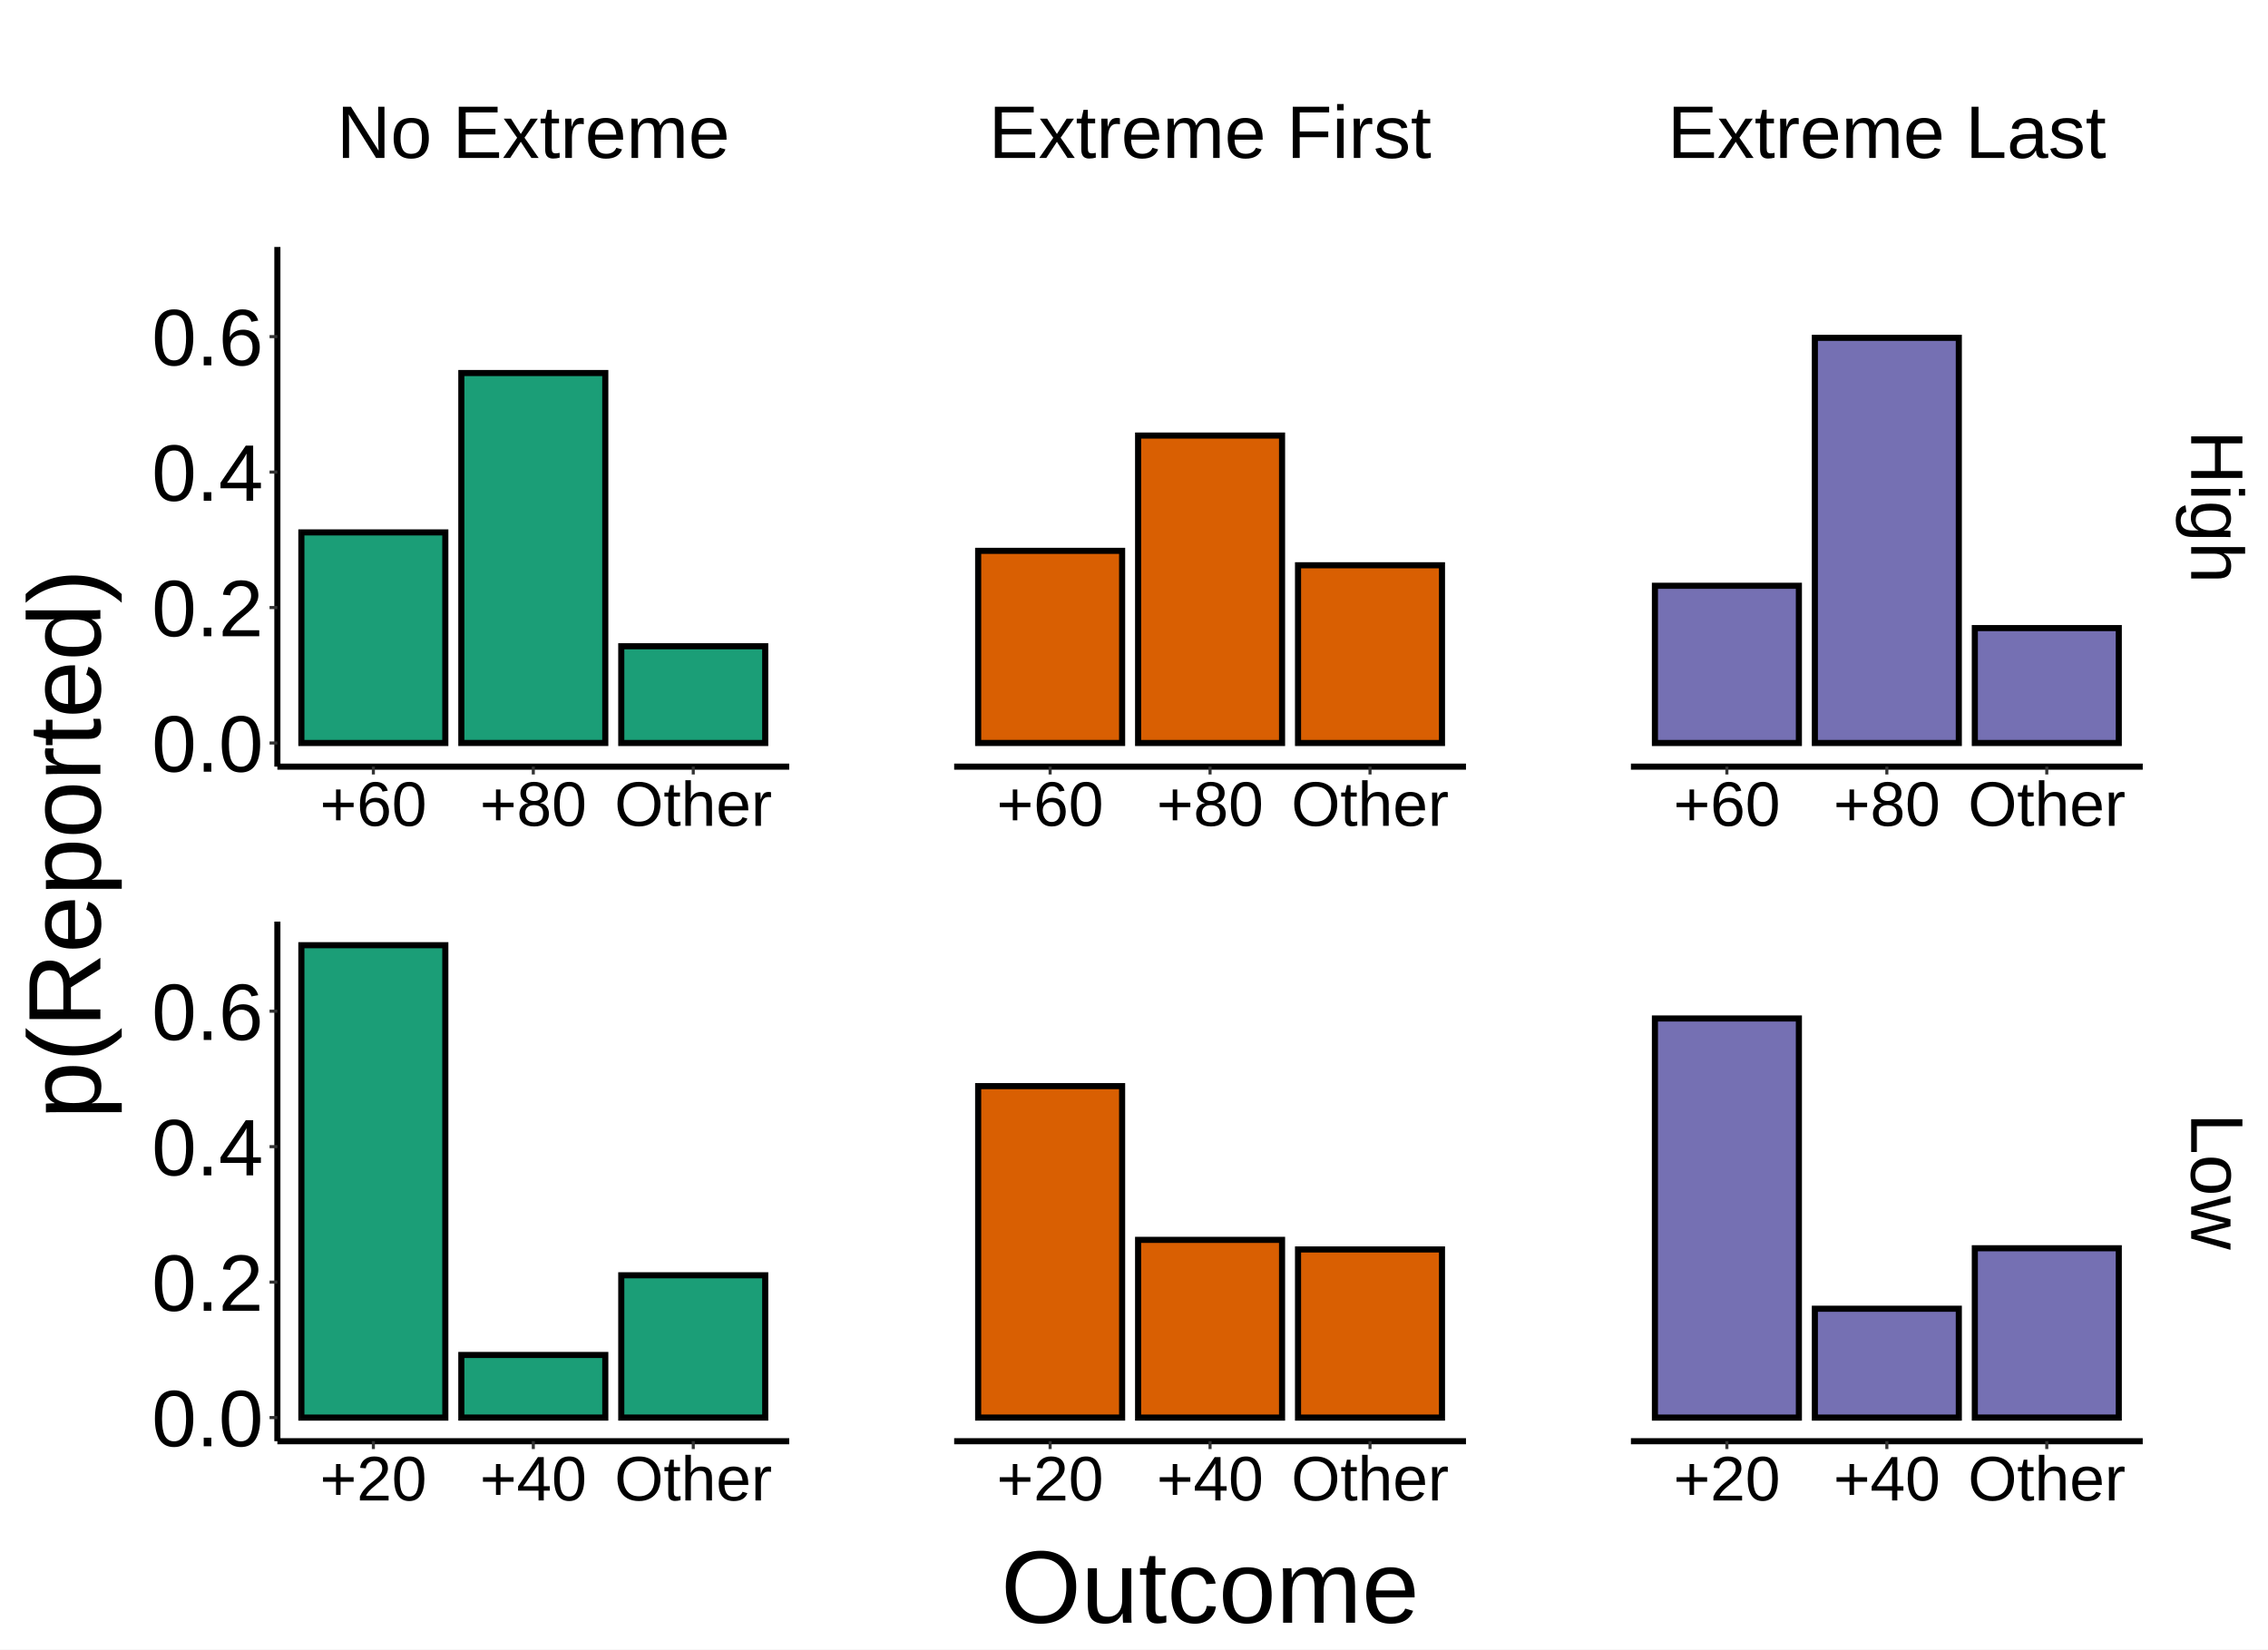
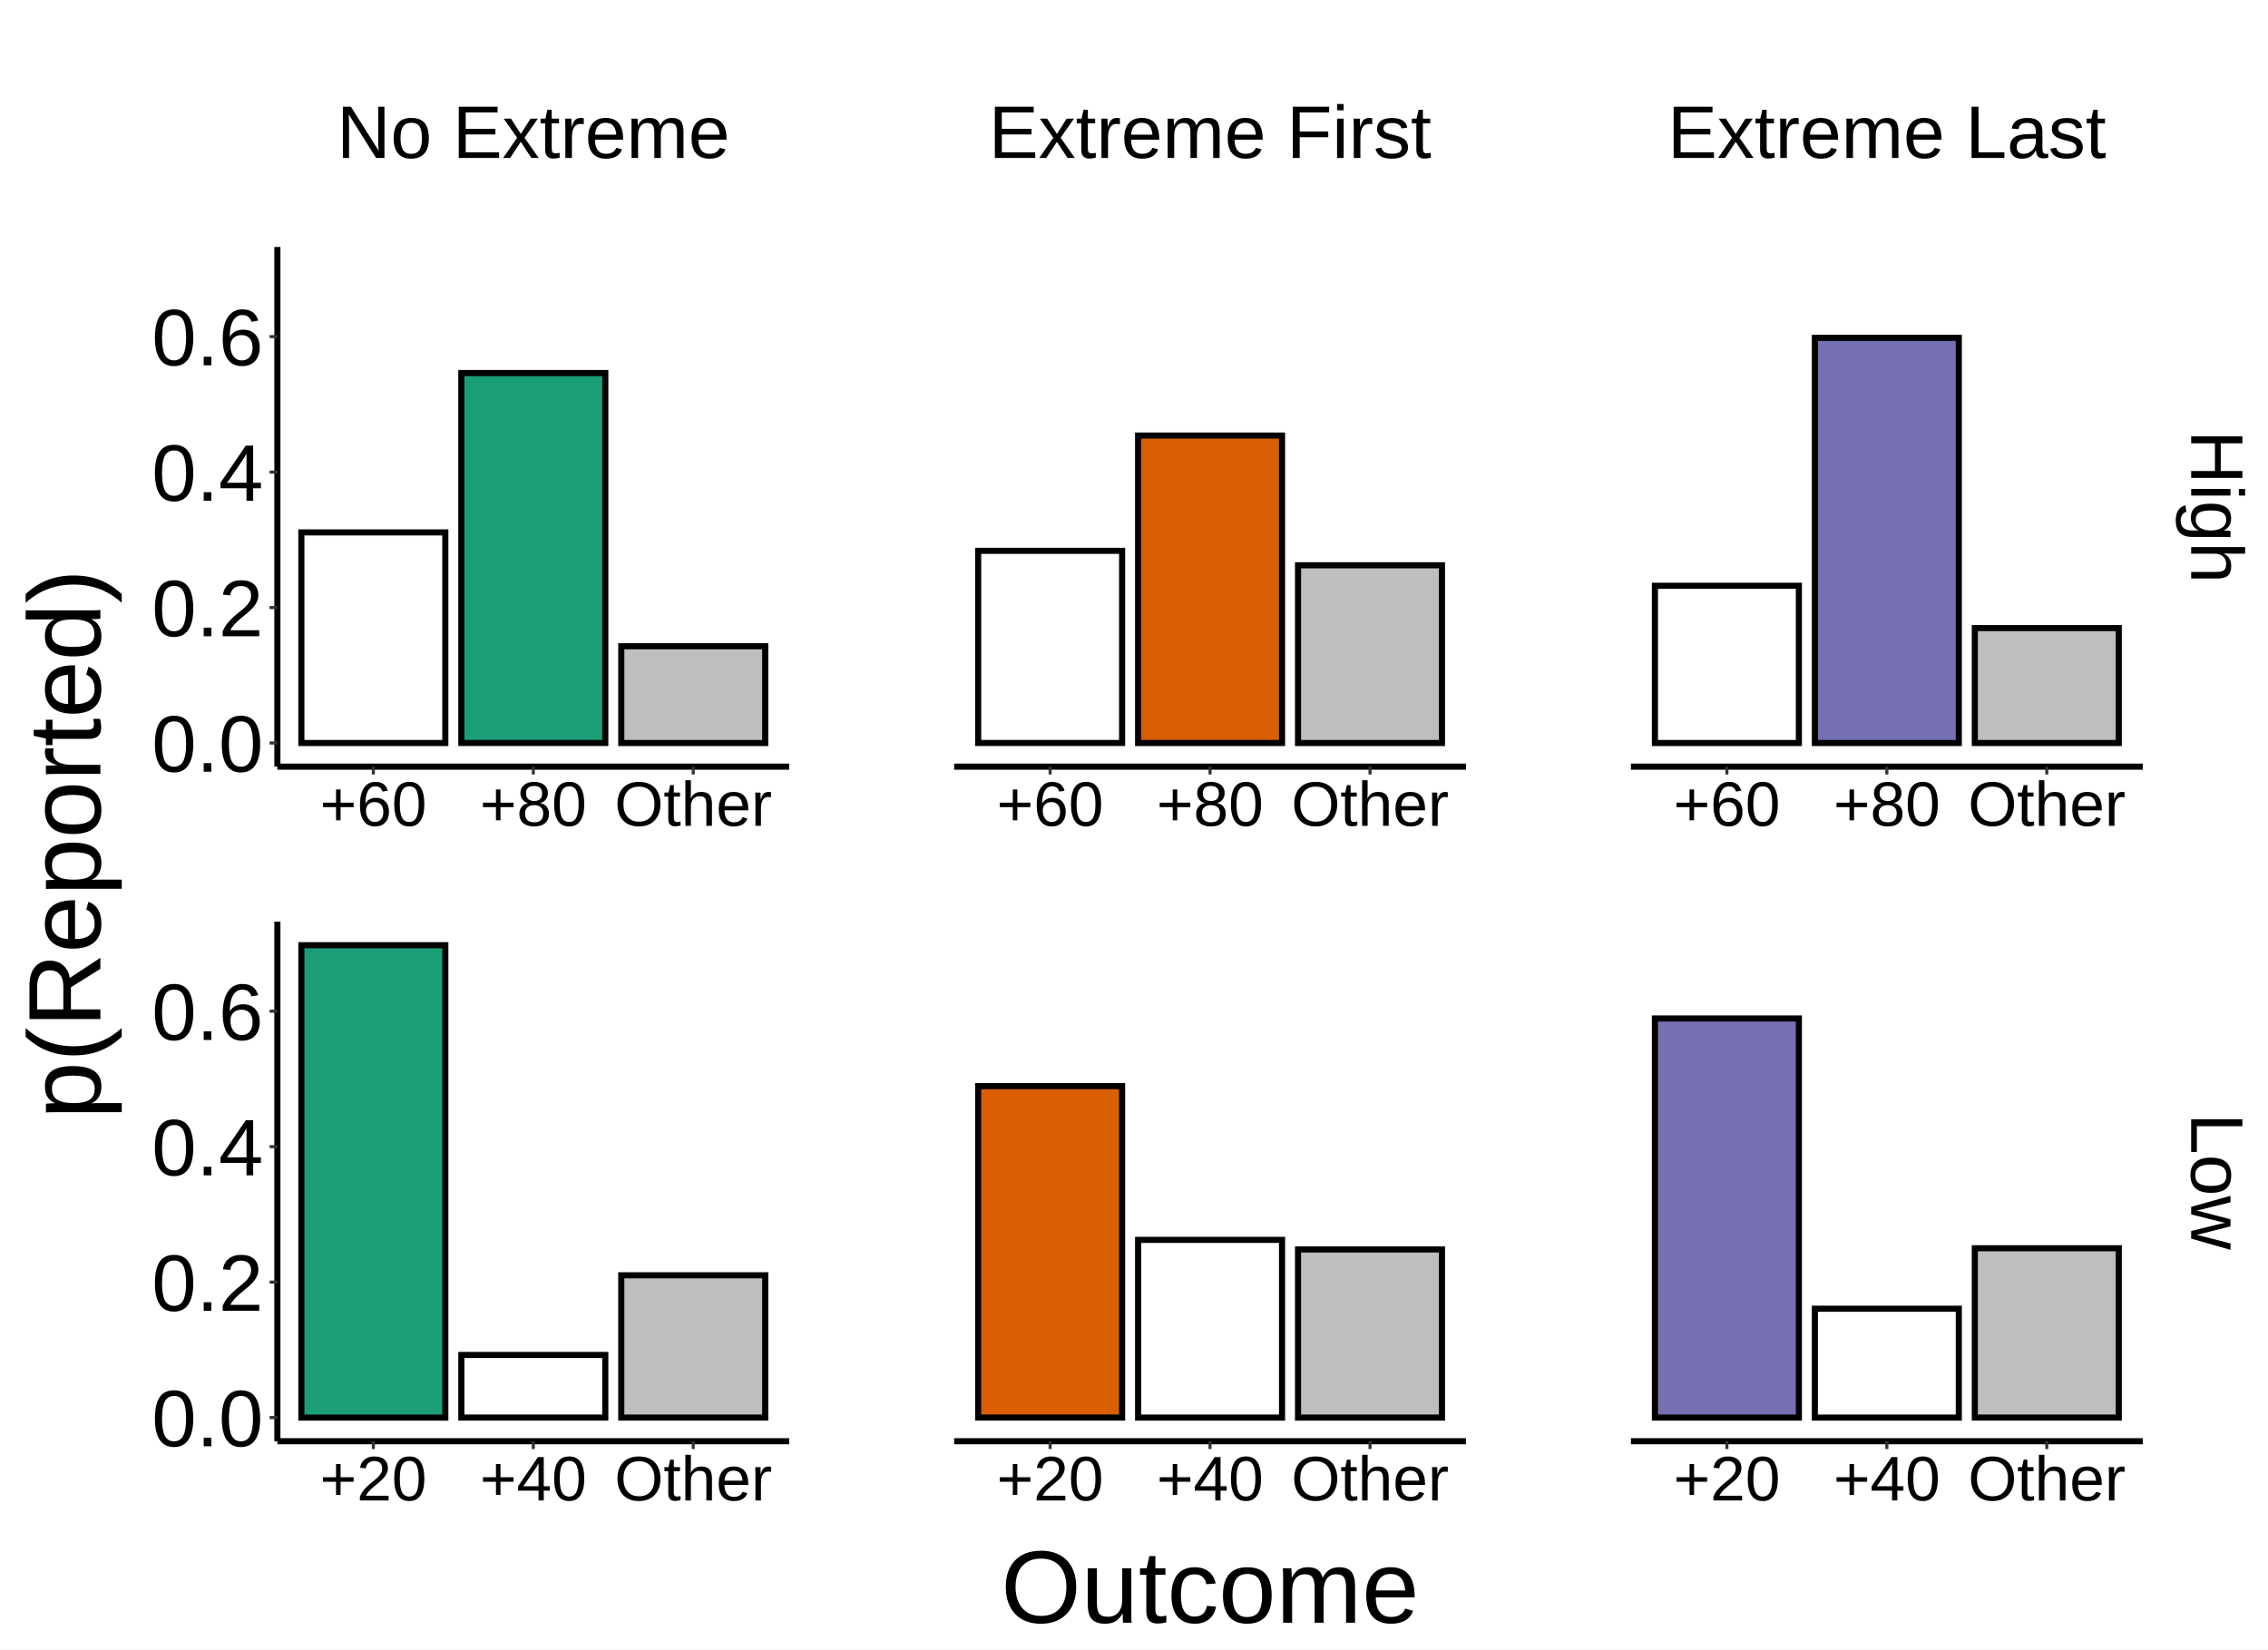
<svg xmlns="http://www.w3.org/2000/svg" class="svglite" width="792.00pt" height="576.00pt" viewBox="0 0 792.00 576.00">
  <defs>
    <style type="text/css">
    .svglite line, .svglite polyline, .svglite polygon, .svglite path, .svglite rect, .svglite circle {
      fill: none;
      stroke: #000000;
      stroke-linecap: round;
      stroke-linejoin: round;
      stroke-miterlimit: 10.00;
    }
    .svglite text {
      white-space: pre;
    }
  </style>
  </defs>
  <rect width="100%" height="100%" style="stroke: none; fill: #FFFFFF;" />
  <defs>
    <clipPath id="cpMC4wMHw3OTIuMDB8MC4wMHw1NzYuMDA=">
      <rect x="0.00" y="0.00" width="792.00" height="576.00" />
    </clipPath>
  </defs>
  <g clip-path="url(#cpMC4wMHw3OTIuMDB8MC4wMHw1NzYuMDA=)">
    <rect x="0.00" y="0.00" width="792.00" height="576.00" style="stroke-width: 1.07; stroke: #FFFFFF; fill: #FFFFFF;" />
  </g>
  <defs>
    <clipPath id="cpOTYuODZ8Mjc1LjYwfDg2LjI2fDI2Ny43NA==">
      <rect x="96.86" y="86.26" width="178.73" height="181.48" />
    </clipPath>
  </defs>
  <g clip-path="url(#cpOTYuODZ8Mjc1LjYwfDg2LjI2fDI2Ny43NA==)">
    <rect x="96.86" y="86.26" width="178.73" height="181.48" style="stroke-width: 1.07; stroke: none; fill: #FFFFFF;" />
-     <rect x="105.24" y="185.94" width="50.27" height="73.55" style="stroke-width: 2.13; stroke-linecap: butt; stroke-linejoin: miter; fill: #1B9E77;" />
+     <rect x="105.24" y="185.94" width="50.27" height="73.55" style="stroke-width: 2.13; stroke-linecap: butt; stroke-linejoin: miter; fill: #FFFFFF;" />
    <rect x="161.10" y="130.28" width="50.27" height="129.20" style="stroke-width: 2.13; stroke-linecap: butt; stroke-linejoin: miter; fill: #1B9E77;" />
-     <rect x="216.95" y="225.70" width="50.27" height="33.79" style="stroke-width: 2.13; stroke-linecap: butt; stroke-linejoin: miter; fill: #1B9E77;" />
+     <rect x="216.95" y="225.70" width="50.27" height="33.79" style="stroke-width: 2.13; stroke-linecap: butt; stroke-linejoin: miter; fill: #BEBEBE;" />
  </g>
  <g clip-path="url(#cpMC4wMHw3OTIuMDB8MC4wMHw1NzYuMDA=)">
</g>
  <defs>
    <clipPath id="cpMzMzLjIwfDUxMS45M3w4Ni4yNnwyNjcuNzQ=">
      <rect x="333.20" y="86.26" width="178.73" height="181.48" />
    </clipPath>
  </defs>
  <g clip-path="url(#cpMzMzLjIwfDUxMS45M3w4Ni4yNnwyNjcuNzQ=)">
    <rect x="333.20" y="86.26" width="178.73" height="181.48" style="stroke-width: 1.07; stroke: none; fill: #FFFFFF;" />
-     <rect x="341.58" y="192.38" width="50.27" height="67.10" style="stroke-width: 2.13; stroke-linecap: butt; stroke-linejoin: miter; fill: #D95F02;" />
+     <rect x="341.58" y="192.38" width="50.27" height="67.10" style="stroke-width: 2.13; stroke-linecap: butt; stroke-linejoin: miter; fill: #FFFFFF;" />
    <rect x="397.43" y="152.12" width="50.27" height="107.37" style="stroke-width: 2.13; stroke-linecap: butt; stroke-linejoin: miter; fill: #D95F02;" />
-     <rect x="453.28" y="197.42" width="50.27" height="62.07" style="stroke-width: 2.13; stroke-linecap: butt; stroke-linejoin: miter; fill: #D95F02;" />
+     <rect x="453.28" y="197.42" width="50.27" height="62.07" style="stroke-width: 2.13; stroke-linecap: butt; stroke-linejoin: miter; fill: #BEBEBE;" />
  </g>
  <g clip-path="url(#cpMC4wMHw3OTIuMDB8MC4wMHw1NzYuMDA=)">
</g>
  <defs>
    <clipPath id="cpNTY5LjUzfDc0OC4yNnw4Ni4yNnwyNjcuNzQ=">
      <rect x="569.53" y="86.26" width="178.73" height="181.48" />
    </clipPath>
  </defs>
  <g clip-path="url(#cpNTY5LjUzfDc0OC4yNnw4Ni4yNnwyNjcuNzQ=)">
    <rect x="569.53" y="86.26" width="178.73" height="181.48" style="stroke-width: 1.07; stroke: none; fill: #FFFFFF;" />
-     <rect x="577.91" y="204.58" width="50.27" height="54.91" style="stroke-width: 2.13; stroke-linecap: butt; stroke-linejoin: miter; fill: #7570B3;" />
+     <rect x="577.91" y="204.58" width="50.27" height="54.91" style="stroke-width: 2.13; stroke-linecap: butt; stroke-linejoin: miter; fill: #FFFFFF;" />
    <rect x="633.76" y="117.99" width="50.27" height="141.50" style="stroke-width: 2.13; stroke-linecap: butt; stroke-linejoin: miter; fill: #7570B3;" />
-     <rect x="689.62" y="219.36" width="50.27" height="40.13" style="stroke-width: 2.13; stroke-linecap: butt; stroke-linejoin: miter; fill: #7570B3;" />
+     <rect x="689.62" y="219.36" width="50.27" height="40.13" style="stroke-width: 2.13; stroke-linecap: butt; stroke-linejoin: miter; fill: #BEBEBE;" />
  </g>
  <g clip-path="url(#cpMC4wMHw3OTIuMDB8MC4wMHw1NzYuMDA=)">
</g>
  <defs>
    <clipPath id="cpOTYuODZ8Mjc1LjYwfDMyMS44Nnw1MDMuMzQ=">
      <rect x="96.86" y="321.86" width="178.73" height="181.48" />
    </clipPath>
  </defs>
  <g clip-path="url(#cpOTYuODZ8Mjc1LjYwfDMyMS44Nnw1MDMuMzQ=)">
    <rect x="96.86" y="321.86" width="178.73" height="181.48" style="stroke-width: 1.07; stroke: none; fill: #FFFFFF;" />
    <rect x="105.24" y="330.11" width="50.27" height="164.98" style="stroke-width: 2.13; stroke-linecap: butt; stroke-linejoin: miter; fill: #1B9E77;" />
-     <rect x="161.10" y="473.22" width="50.27" height="21.86" style="stroke-width: 2.13; stroke-linecap: butt; stroke-linejoin: miter; fill: #1B9E77;" />
-     <rect x="216.95" y="445.39" width="50.27" height="49.69" style="stroke-width: 2.13; stroke-linecap: butt; stroke-linejoin: miter; fill: #1B9E77;" />
+     <rect x="161.10" y="473.22" width="50.27" height="21.86" style="stroke-width: 2.13; stroke-linecap: butt; stroke-linejoin: miter; fill: #FFFFFF;" />
+     <rect x="216.95" y="445.39" width="50.27" height="49.69" style="stroke-width: 2.13; stroke-linecap: butt; stroke-linejoin: miter; fill: #BEBEBE;" />
  </g>
  <g clip-path="url(#cpMC4wMHw3OTIuMDB8MC4wMHw1NzYuMDA=)">
</g>
  <defs>
    <clipPath id="cpMzMzLjIwfDUxMS45M3wzMjEuODZ8NTAzLjM0">
      <rect x="333.20" y="321.86" width="178.73" height="181.48" />
    </clipPath>
  </defs>
  <g clip-path="url(#cpMzMzLjIwfDUxMS45M3wzMjEuODZ8NTAzLjM0)">
    <rect x="333.20" y="321.86" width="178.73" height="181.48" style="stroke-width: 1.07; stroke: none; fill: #FFFFFF;" />
    <rect x="341.58" y="379.33" width="50.27" height="115.75" style="stroke-width: 2.13; stroke-linecap: butt; stroke-linejoin: miter; fill: #D95F02;" />
-     <rect x="397.43" y="433.02" width="50.27" height="62.07" style="stroke-width: 2.13; stroke-linecap: butt; stroke-linejoin: miter; fill: #D95F02;" />
-     <rect x="453.28" y="436.37" width="50.27" height="58.72" style="stroke-width: 2.13; stroke-linecap: butt; stroke-linejoin: miter; fill: #D95F02;" />
+     <rect x="397.43" y="433.02" width="50.27" height="62.07" style="stroke-width: 2.13; stroke-linecap: butt; stroke-linejoin: miter; fill: #FFFFFF;" />
+     <rect x="453.28" y="436.37" width="50.27" height="58.72" style="stroke-width: 2.13; stroke-linecap: butt; stroke-linejoin: miter; fill: #BEBEBE;" />
  </g>
  <g clip-path="url(#cpMC4wMHw3OTIuMDB8MC4wMHw1NzYuMDA=)">
</g>
  <defs>
    <clipPath id="cpNTY5LjUzfDc0OC4yNnwzMjEuODZ8NTAzLjM0">
      <rect x="569.53" y="321.86" width="178.73" height="181.48" />
    </clipPath>
  </defs>
  <g clip-path="url(#cpNTY5LjUzfDc0OC4yNnwzMjEuODZ8NTAzLjM0)">
    <rect x="569.53" y="321.86" width="178.73" height="181.48" style="stroke-width: 1.07; stroke: none; fill: #FFFFFF;" />
    <rect x="577.91" y="355.70" width="50.27" height="139.39" style="stroke-width: 2.13; stroke-linecap: butt; stroke-linejoin: miter; fill: #7570B3;" />
-     <rect x="633.76" y="457.07" width="50.27" height="38.02" style="stroke-width: 2.13; stroke-linecap: butt; stroke-linejoin: miter; fill: #7570B3;" />
-     <rect x="689.62" y="435.95" width="50.27" height="59.13" style="stroke-width: 2.13; stroke-linecap: butt; stroke-linejoin: miter; fill: #7570B3;" />
+     <rect x="633.76" y="457.07" width="50.27" height="38.02" style="stroke-width: 2.13; stroke-linecap: butt; stroke-linejoin: miter; fill: #FFFFFF;" />
+     <rect x="689.62" y="435.95" width="50.27" height="59.13" style="stroke-width: 2.13; stroke-linecap: butt; stroke-linejoin: miter; fill: #BEBEBE;" />
  </g>
  <g clip-path="url(#cpMC4wMHw3OTIuMDB8MC4wMHw1NzYuMDA=)">
</g>
  <defs>
    <clipPath id="cpOTYuODZ8Mjc1LjYwfDUuNDh8ODYuMjY=">
      <rect x="96.86" y="5.48" width="178.73" height="80.78" />
    </clipPath>
  </defs>
  <g clip-path="url(#cpOTYuODZ8Mjc1LjYwfDUuNDh8ODYuMjY=)">
    <rect x="96.86" y="5.48" width="178.73" height="80.78" style="stroke-width: 1.07; stroke: #FFFFFF; fill: #FFFFFF;" />
    <text x="186.23" y="55.17" text-anchor="middle" style="font-size: 26.00px; font-family: &quot;Arial&quot;;" textLength="137.25px" lengthAdjust="spacingAndGlyphs">No Extreme</text>
  </g>
  <g clip-path="url(#cpMC4wMHw3OTIuMDB8MC4wMHw1NzYuMDA=)">
</g>
  <defs>
    <clipPath id="cpMzMzLjIwfDUxMS45M3w1LjQ4fDg2LjI2">
      <rect x="333.20" y="5.48" width="178.73" height="80.78" />
    </clipPath>
  </defs>
  <g clip-path="url(#cpMzMzLjIwfDUxMS45M3w1LjQ4fDg2LjI2)">
    <rect x="333.20" y="5.48" width="178.73" height="80.78" style="stroke-width: 1.07; stroke: #FFFFFF; fill: #FFFFFF;" />
    <text x="422.56" y="55.17" text-anchor="middle" style="font-size: 26.00px; font-family: &quot;Arial&quot;;" textLength="154.56px" lengthAdjust="spacingAndGlyphs">Extreme First</text>
  </g>
  <g clip-path="url(#cpMC4wMHw3OTIuMDB8MC4wMHw1NzYuMDA=)">
</g>
  <defs>
    <clipPath id="cpNTY5LjUzfDc0OC4yNnw1LjQ4fDg2LjI2">
      <rect x="569.53" y="5.48" width="178.73" height="80.78" />
    </clipPath>
  </defs>
  <g clip-path="url(#cpNTY5LjUzfDc0OC4yNnw1LjQ4fDg2LjI2)">
    <rect x="569.53" y="5.48" width="178.73" height="80.78" style="stroke-width: 1.07; stroke: #FFFFFF; fill: #FFFFFF;" />
    <text x="658.90" y="55.17" text-anchor="middle" style="font-size: 26.00px; font-family: &quot;Arial&quot;;" textLength="153.16px" lengthAdjust="spacingAndGlyphs">Extreme Last</text>
  </g>
  <g clip-path="url(#cpMC4wMHw3OTIuMDB8MC4wMHw1NzYuMDA=)">
</g>
  <defs>
    <clipPath id="cpNzQ4LjI2fDc4Ni41Mnw4Ni4yNnwyNjcuNzQ=">
      <rect x="748.26" y="86.26" width="38.26" height="181.48" />
    </clipPath>
  </defs>
  <g clip-path="url(#cpNzQ4LjI2fDc4Ni41Mnw4Ni4yNnwyNjcuNzQ=)">
    <rect x="748.26" y="86.26" width="38.26" height="181.48" style="stroke-width: 1.07; stroke: #FFFFFF; fill: #FFFFFF;" />
    <text transform="translate(765.17,177.00) rotate(90)" text-anchor="middle" style="font-size: 26.00px; font-family: &quot;Arial&quot;;" textLength="53.47px" lengthAdjust="spacingAndGlyphs">High</text>
  </g>
  <g clip-path="url(#cpMC4wMHw3OTIuMDB8MC4wMHw1NzYuMDA=)">
</g>
  <defs>
    <clipPath id="cpNzQ4LjI2fDc4Ni41MnwzMjEuODZ8NTAzLjM0">
      <rect x="748.26" y="321.86" width="38.26" height="181.48" />
    </clipPath>
  </defs>
  <g clip-path="url(#cpNzQ4LjI2fDc4Ni41MnwzMjEuODZ8NTAzLjM0)">
    <rect x="748.26" y="321.86" width="38.26" height="181.48" style="stroke-width: 1.07; stroke: #FFFFFF; fill: #FFFFFF;" />
    <text transform="translate(765.17,412.60) rotate(90)" text-anchor="middle" style="font-size: 26.00px; font-family: &quot;Arial&quot;;" textLength="47.69px" lengthAdjust="spacingAndGlyphs">Low</text>
  </g>
  <g clip-path="url(#cpMC4wMHw3OTIuMDB8MC4wMHw1NzYuMDA=)">
    <polyline points="96.86,503.34 275.60,503.34 " style="stroke-width: 2.13; stroke-linecap: butt;" />
    <polyline points="130.38,506.08 130.38,503.34 " style="stroke-width: 1.07; stroke: #333333; stroke-linecap: butt;" />
    <polyline points="186.23,506.08 186.23,503.34 " style="stroke-width: 1.07; stroke: #333333; stroke-linecap: butt;" />
    <polyline points="242.09,506.08 242.09,503.34 " style="stroke-width: 1.07; stroke: #333333; stroke-linecap: butt;" />
    <text x="130.38" y="524.02" text-anchor="middle" style="font-size: 22.00px; font-family: &quot;Arial&quot;;" textLength="37.33px" lengthAdjust="spacingAndGlyphs">+20</text>
    <text x="186.23" y="524.02" text-anchor="middle" style="font-size: 22.00px; font-family: &quot;Arial&quot;;" textLength="37.33px" lengthAdjust="spacingAndGlyphs">+40</text>
    <text x="242.09" y="524.02" text-anchor="middle" style="font-size: 22.00px; font-family: &quot;Arial&quot;;" textLength="55.04px" lengthAdjust="spacingAndGlyphs">Other</text>
    <polyline points="333.20,503.34 511.93,503.34 " style="stroke-width: 2.13; stroke-linecap: butt;" />
    <polyline points="366.71,506.08 366.71,503.34 " style="stroke-width: 1.07; stroke: #333333; stroke-linecap: butt;" />
    <polyline points="422.56,506.08 422.56,503.34 " style="stroke-width: 1.07; stroke: #333333; stroke-linecap: butt;" />
    <polyline points="478.42,506.08 478.42,503.34 " style="stroke-width: 1.07; stroke: #333333; stroke-linecap: butt;" />
    <text x="366.71" y="524.02" text-anchor="middle" style="font-size: 22.00px; font-family: &quot;Arial&quot;;" textLength="37.33px" lengthAdjust="spacingAndGlyphs">+20</text>
    <text x="422.56" y="524.02" text-anchor="middle" style="font-size: 22.00px; font-family: &quot;Arial&quot;;" textLength="37.33px" lengthAdjust="spacingAndGlyphs">+40</text>
    <text x="478.42" y="524.02" text-anchor="middle" style="font-size: 22.00px; font-family: &quot;Arial&quot;;" textLength="55.04px" lengthAdjust="spacingAndGlyphs">Other</text>
    <polyline points="569.53,503.34 748.26,503.34 " style="stroke-width: 2.13; stroke-linecap: butt;" />
    <polyline points="603.04,506.08 603.04,503.34 " style="stroke-width: 1.07; stroke: #333333; stroke-linecap: butt;" />
    <polyline points="658.90,506.08 658.90,503.34 " style="stroke-width: 1.07; stroke: #333333; stroke-linecap: butt;" />
    <polyline points="714.75,506.08 714.75,503.34 " style="stroke-width: 1.07; stroke: #333333; stroke-linecap: butt;" />
    <text x="603.04" y="524.02" text-anchor="middle" style="font-size: 22.00px; font-family: &quot;Arial&quot;;" textLength="37.33px" lengthAdjust="spacingAndGlyphs">+20</text>
    <text x="658.90" y="524.02" text-anchor="middle" style="font-size: 22.00px; font-family: &quot;Arial&quot;;" textLength="37.33px" lengthAdjust="spacingAndGlyphs">+40</text>
    <text x="714.75" y="524.02" text-anchor="middle" style="font-size: 22.00px; font-family: &quot;Arial&quot;;" textLength="55.04px" lengthAdjust="spacingAndGlyphs">Other</text>
    <polyline points="96.86,267.74 275.60,267.74 " style="stroke-width: 2.13; stroke-linecap: butt;" />
    <polyline points="130.38,270.48 130.38,267.74 " style="stroke-width: 1.07; stroke: #333333; stroke-linecap: butt;" />
    <polyline points="186.23,270.48 186.23,267.74 " style="stroke-width: 1.07; stroke: #333333; stroke-linecap: butt;" />
    <polyline points="242.09,270.48 242.09,267.74 " style="stroke-width: 1.07; stroke: #333333; stroke-linecap: butt;" />
    <text x="130.38" y="288.42" text-anchor="middle" style="font-size: 22.00px; font-family: &quot;Arial&quot;;" textLength="37.33px" lengthAdjust="spacingAndGlyphs">+60</text>
    <text x="186.23" y="288.42" text-anchor="middle" style="font-size: 22.00px; font-family: &quot;Arial&quot;;" textLength="37.33px" lengthAdjust="spacingAndGlyphs">+80</text>
    <text x="242.09" y="288.42" text-anchor="middle" style="font-size: 22.00px; font-family: &quot;Arial&quot;;" textLength="55.04px" lengthAdjust="spacingAndGlyphs">Other</text>
    <polyline points="333.20,267.74 511.93,267.74 " style="stroke-width: 2.13; stroke-linecap: butt;" />
    <polyline points="366.71,270.48 366.71,267.74 " style="stroke-width: 1.07; stroke: #333333; stroke-linecap: butt;" />
    <polyline points="422.56,270.48 422.56,267.74 " style="stroke-width: 1.07; stroke: #333333; stroke-linecap: butt;" />
    <polyline points="478.42,270.48 478.42,267.74 " style="stroke-width: 1.07; stroke: #333333; stroke-linecap: butt;" />
    <text x="366.71" y="288.42" text-anchor="middle" style="font-size: 22.00px; font-family: &quot;Arial&quot;;" textLength="37.33px" lengthAdjust="spacingAndGlyphs">+60</text>
    <text x="422.56" y="288.42" text-anchor="middle" style="font-size: 22.00px; font-family: &quot;Arial&quot;;" textLength="37.33px" lengthAdjust="spacingAndGlyphs">+80</text>
    <text x="478.42" y="288.42" text-anchor="middle" style="font-size: 22.00px; font-family: &quot;Arial&quot;;" textLength="55.04px" lengthAdjust="spacingAndGlyphs">Other</text>
    <polyline points="569.53,267.74 748.26,267.74 " style="stroke-width: 2.13; stroke-linecap: butt;" />
    <polyline points="603.04,270.48 603.04,267.74 " style="stroke-width: 1.07; stroke: #333333; stroke-linecap: butt;" />
    <polyline points="658.90,270.48 658.90,267.74 " style="stroke-width: 1.07; stroke: #333333; stroke-linecap: butt;" />
    <polyline points="714.75,270.48 714.75,267.74 " style="stroke-width: 1.07; stroke: #333333; stroke-linecap: butt;" />
    <text x="603.04" y="288.42" text-anchor="middle" style="font-size: 22.00px; font-family: &quot;Arial&quot;;" textLength="37.33px" lengthAdjust="spacingAndGlyphs">+60</text>
    <text x="658.90" y="288.42" text-anchor="middle" style="font-size: 22.00px; font-family: &quot;Arial&quot;;" textLength="37.33px" lengthAdjust="spacingAndGlyphs">+80</text>
    <text x="714.75" y="288.42" text-anchor="middle" style="font-size: 22.00px; font-family: &quot;Arial&quot;;" textLength="55.04px" lengthAdjust="spacingAndGlyphs">Other</text>
    <polyline points="96.86,267.74 96.86,86.26 " style="stroke-width: 2.13; stroke-linecap: butt;" />
    <text x="91.93" y="269.51" text-anchor="end" style="font-size: 28.00px; font-family: &quot;Arial&quot;;" textLength="38.92px" lengthAdjust="spacingAndGlyphs">0.0</text>
    <text x="91.93" y="222.20" text-anchor="end" style="font-size: 28.00px; font-family: &quot;Arial&quot;;" textLength="38.92px" lengthAdjust="spacingAndGlyphs">0.2</text>
    <text x="91.93" y="174.89" text-anchor="end" style="font-size: 28.00px; font-family: &quot;Arial&quot;;" textLength="38.92px" lengthAdjust="spacingAndGlyphs">0.4</text>
    <text x="91.93" y="127.59" text-anchor="end" style="font-size: 28.00px; font-family: &quot;Arial&quot;;" textLength="38.92px" lengthAdjust="spacingAndGlyphs">0.6</text>
    <polyline points="94.13,259.49 96.86,259.49 " style="stroke-width: 1.07; stroke: #333333; stroke-linecap: butt;" />
    <polyline points="94.13,212.18 96.86,212.18 " style="stroke-width: 1.07; stroke: #333333; stroke-linecap: butt;" />
    <polyline points="94.13,164.87 96.86,164.87 " style="stroke-width: 1.07; stroke: #333333; stroke-linecap: butt;" />
    <polyline points="94.13,117.56 96.86,117.56 " style="stroke-width: 1.07; stroke: #333333; stroke-linecap: butt;" />
    <polyline points="96.86,503.34 96.86,321.86 " style="stroke-width: 2.13; stroke-linecap: butt;" />
    <text x="91.93" y="505.11" text-anchor="end" style="font-size: 28.00px; font-family: &quot;Arial&quot;;" textLength="38.92px" lengthAdjust="spacingAndGlyphs">0.0</text>
    <text x="91.93" y="457.80" text-anchor="end" style="font-size: 28.00px; font-family: &quot;Arial&quot;;" textLength="38.92px" lengthAdjust="spacingAndGlyphs">0.2</text>
    <text x="91.93" y="410.49" text-anchor="end" style="font-size: 28.00px; font-family: &quot;Arial&quot;;" textLength="38.92px" lengthAdjust="spacingAndGlyphs">0.4</text>
    <text x="91.93" y="363.19" text-anchor="end" style="font-size: 28.00px; font-family: &quot;Arial&quot;;" textLength="38.92px" lengthAdjust="spacingAndGlyphs">0.6</text>
    <polyline points="94.13,495.09 96.86,495.09 " style="stroke-width: 1.07; stroke: #333333; stroke-linecap: butt;" />
    <polyline points="94.13,447.78 96.86,447.78 " style="stroke-width: 1.07; stroke: #333333; stroke-linecap: butt;" />
    <polyline points="94.13,400.47 96.86,400.47 " style="stroke-width: 1.07; stroke: #333333; stroke-linecap: butt;" />
    <polyline points="94.13,353.16 96.86,353.16 " style="stroke-width: 1.07; stroke: #333333; stroke-linecap: butt;" />
    <text x="422.56" y="566.73" text-anchor="middle" style="font-size: 36.00px; font-family: &quot;Arial&quot;;" textLength="146.06px" lengthAdjust="spacingAndGlyphs">Outcome</text>
    <text transform="translate(35.05,294.80) rotate(-90)" text-anchor="middle" style="font-size: 36.00px; font-family: &quot;Arial&quot;;" textLength="192.10px" lengthAdjust="spacingAndGlyphs">p(Reported)</text>
  </g>
</svg>
